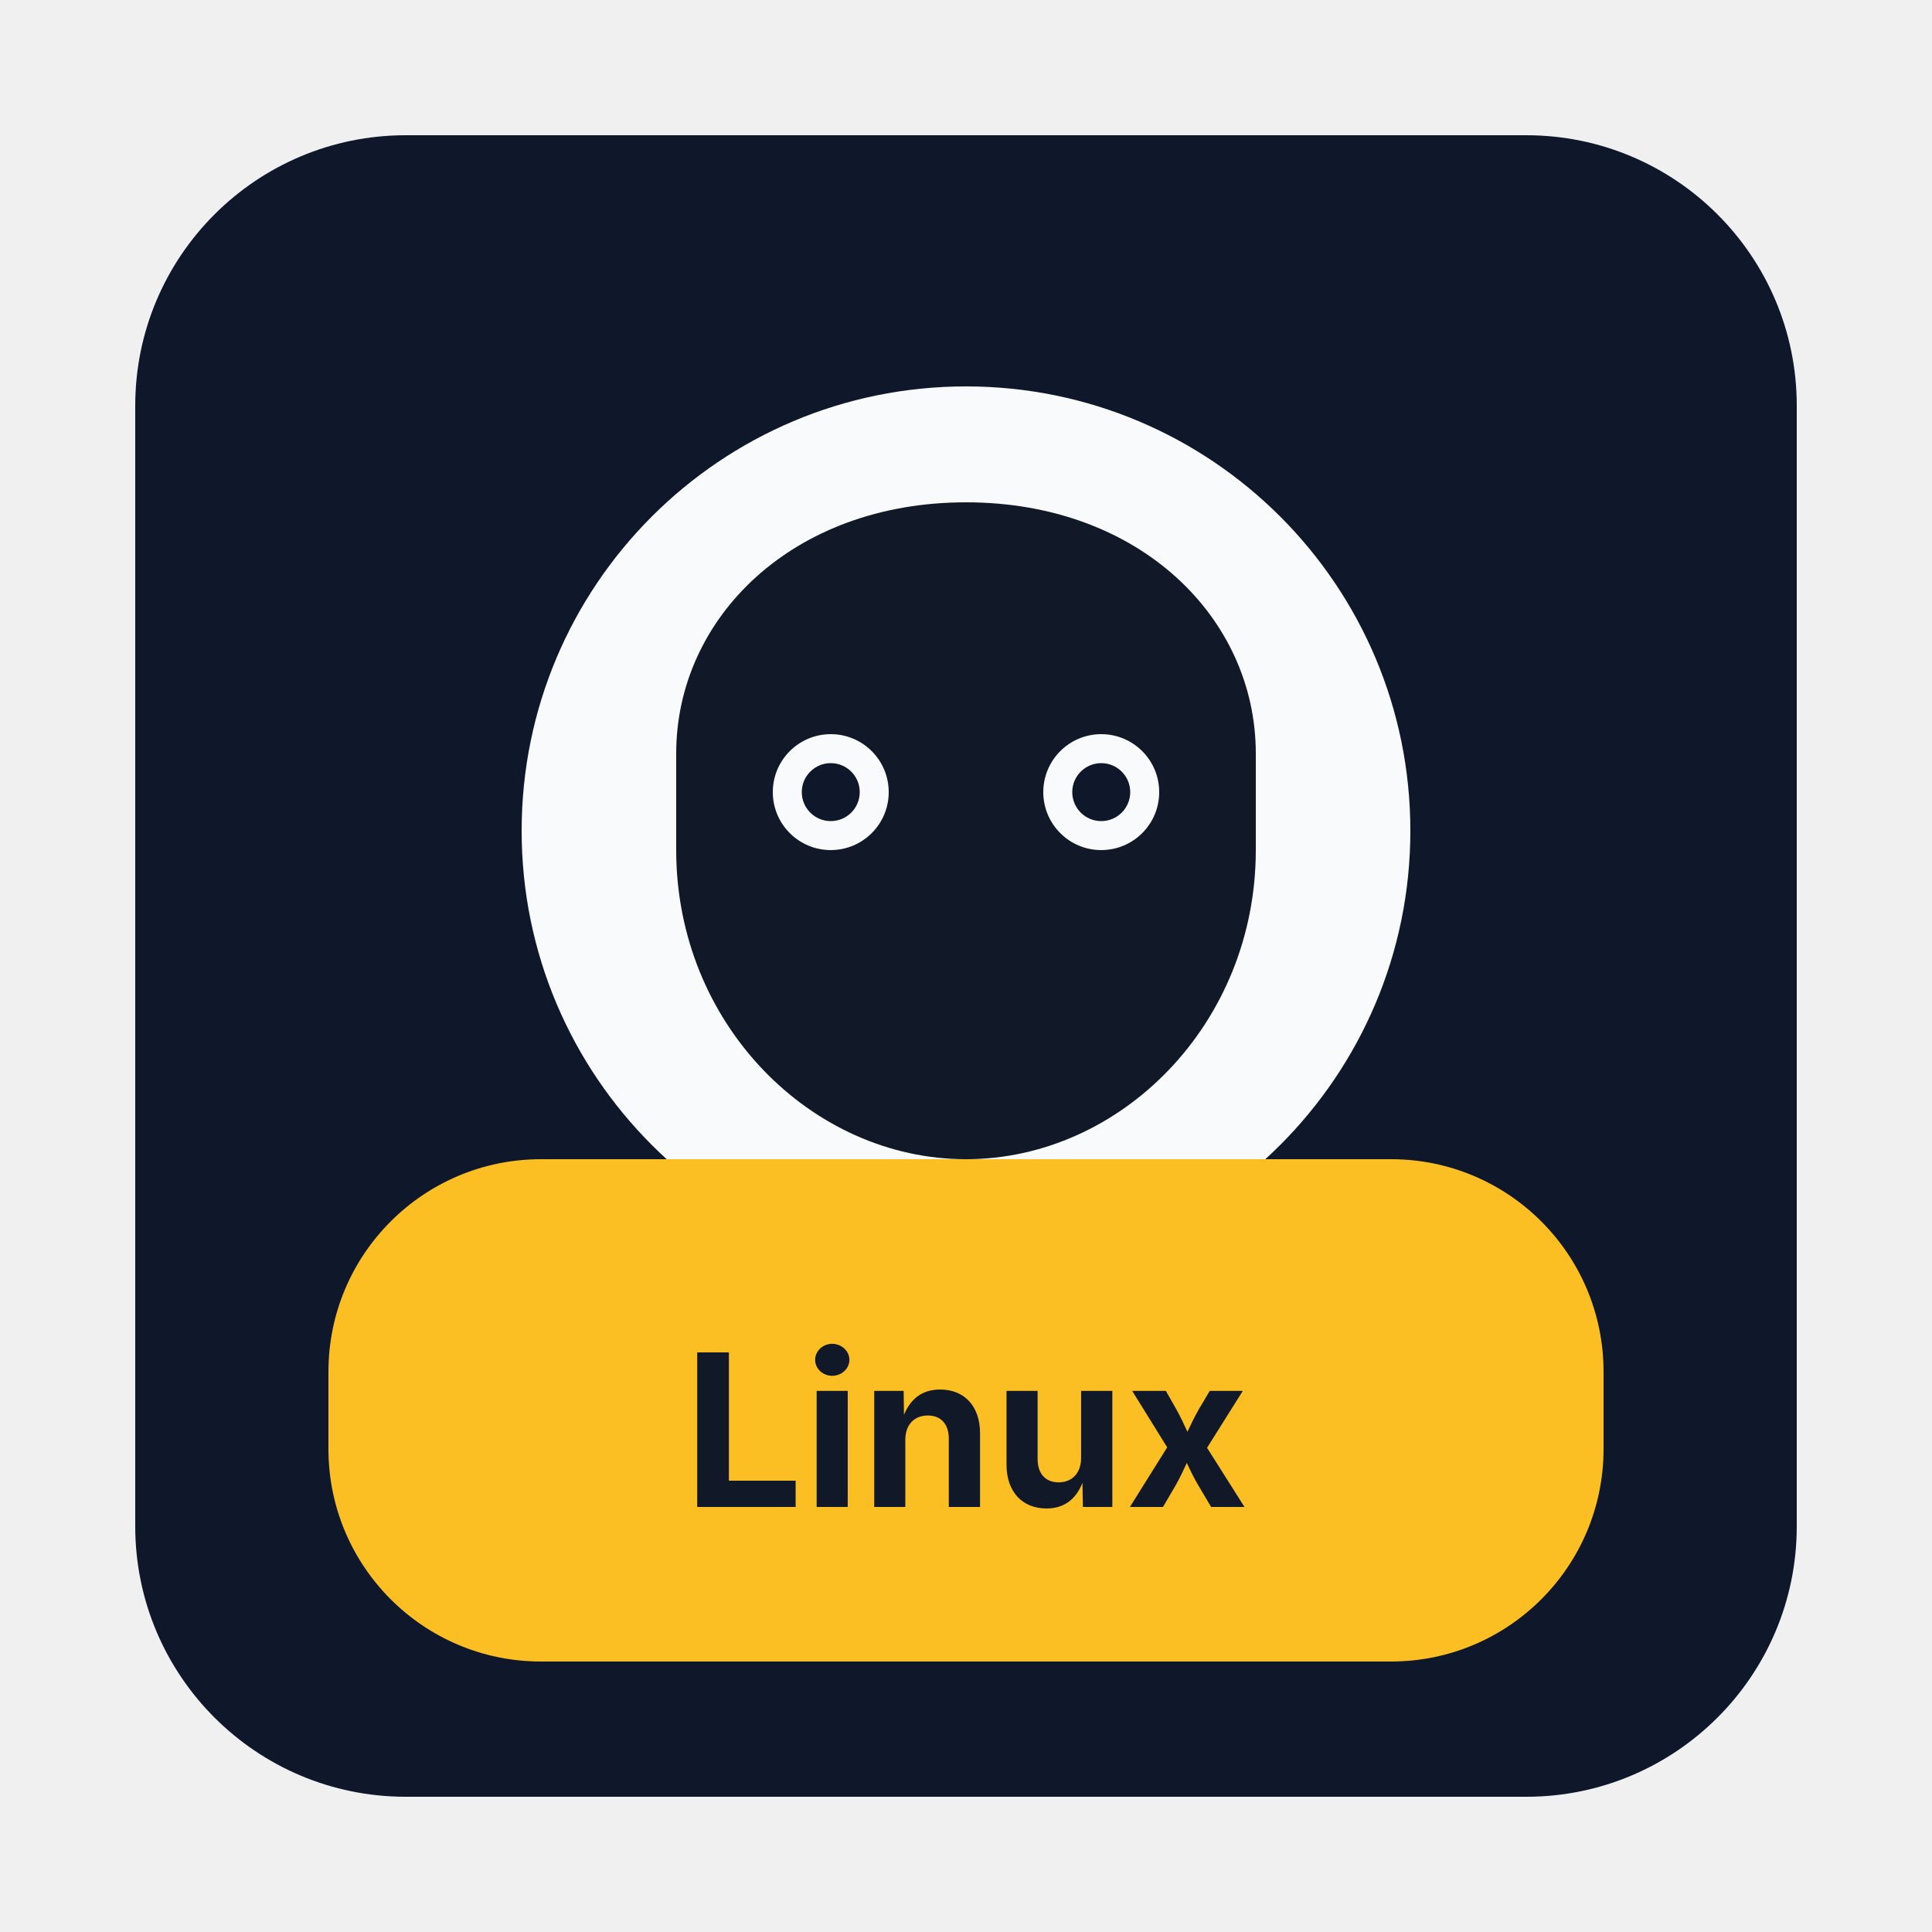
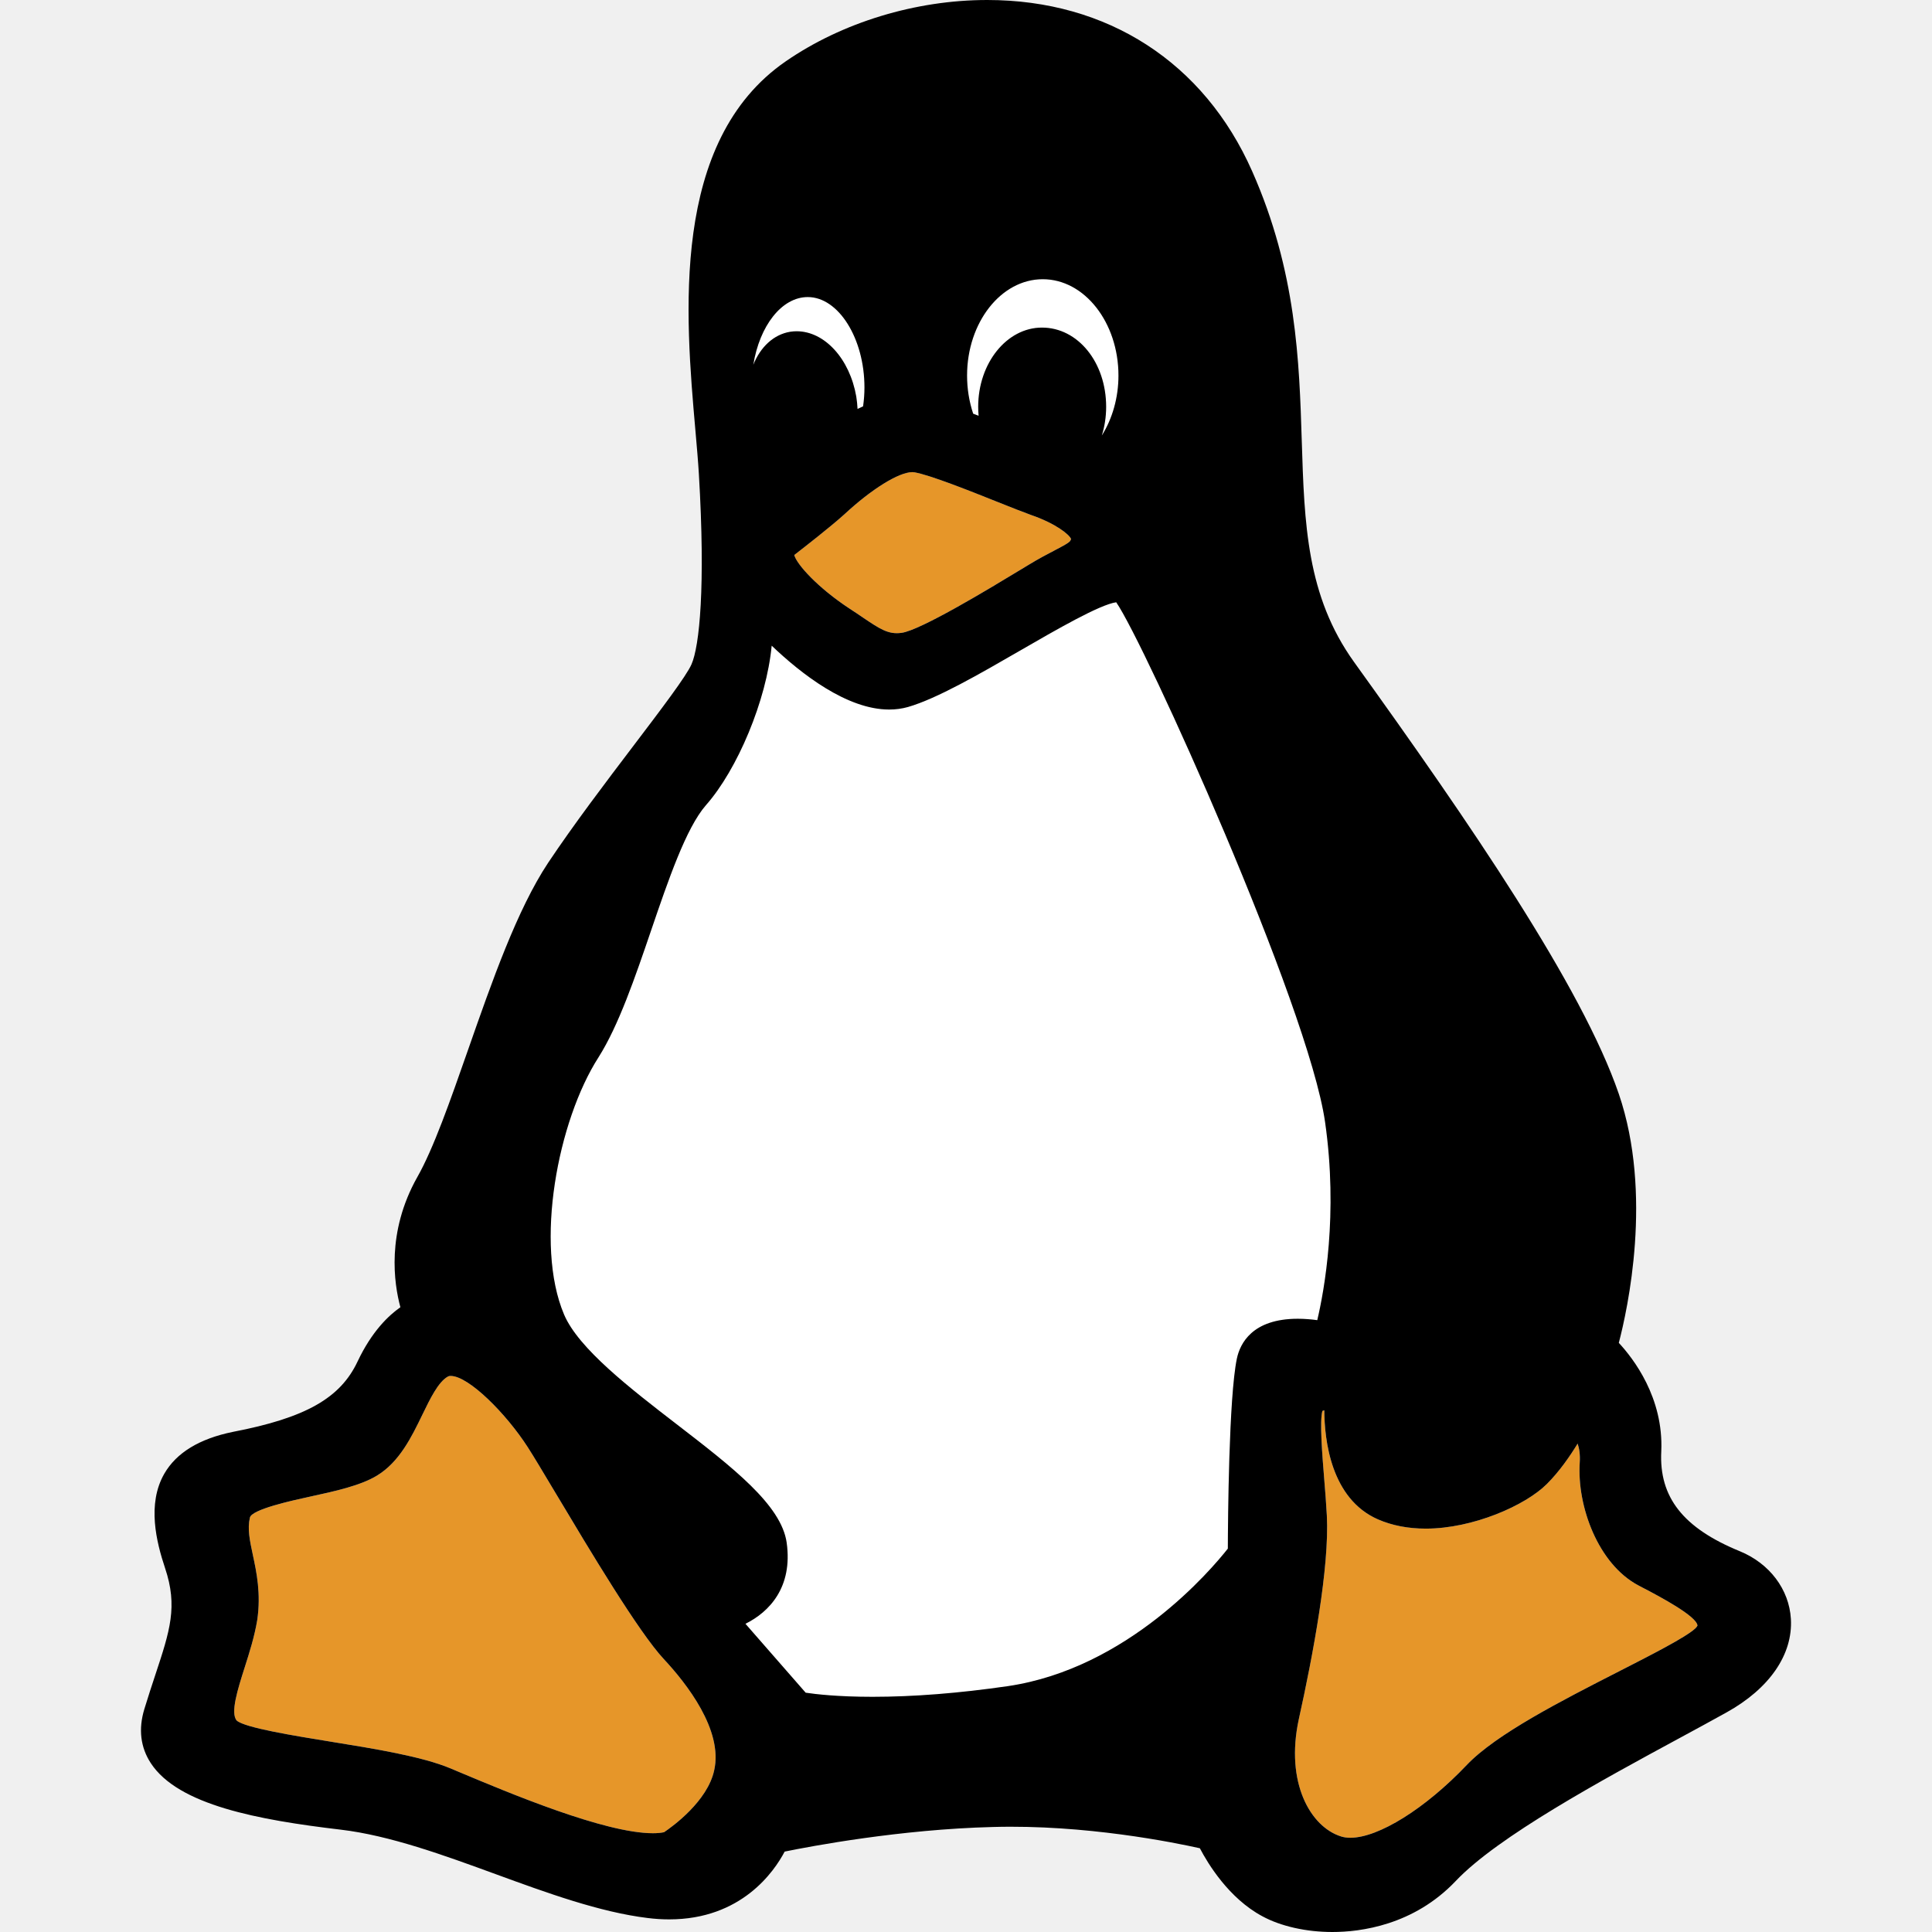
- <svg xmlns="http://www.w3.org/2000/svg" width="200" height="200" viewBox="0 0 200 200" role="img" aria-label="Linux logo">
-   <rect x="14" y="14" width="172" height="172" rx="28" fill="#0f172a" />
-   <circle cx="100" cy="86" r="46" fill="#f8fafc" />
-   <path d="M70 78c0-14 12-26 30-26s30 12 30 26v10c0 18-14 32-30 32s-30-14-30-32V78z" fill="#111827" />
-   <circle cx="86" cy="82" r="6" fill="#f8fafc" />
-   <circle cx="114" cy="82" r="6" fill="#f8fafc" />
-   <circle cx="86" cy="82" r="3" fill="#0f172a" />
-   <circle cx="114" cy="82" r="3" fill="#0f172a" />
-   <path d="M82 126c6 10 14 16 24 16s18-6 24-16" stroke="#fbbf24" stroke-width="10" stroke-linecap="round" />
-   <rect x="34" y="120" width="132" height="52" rx="22" fill="#fbbf24" />
-   <text x="100" y="156" text-anchor="middle" font-family="'Inter','Segoe UI',sans-serif" font-size="22" font-weight="700" fill="#111827">Linux</text>
+ <svg xmlns="http://www.w3.org/2000/svg" height="800px" width="800px" version="1.1" id="Layer_1" viewBox="0 0 512.002 512.002" xml:space="preserve">
+   <g>
+     <path style="fill:#FFFFFF;" d="M259.345,110.181c-0.076-0.789-0.112-1.578-0.112-2.369c0-11.578,7.584-20.997,16.903-20.997   c9.537,0,17.007,9.223,17.007,20.997c0,2.666-0.401,5.236-1.148,7.61c2.795-4.442,4.412-10.032,4.412-15.892   c0-14.079-9-25.535-20.06-25.535c-11.063,0-20.06,11.455-20.06,25.535c0,3.461,0.542,6.849,1.615,10.099   C258.369,109.807,258.851,109.992,259.345,110.181z" />
+     <path style="fill:#FFFFFF;" d="M209.407,87.924c0.604-0.092,1.157-0.134,1.707-0.134c7.418,0,14.069,7.281,15.812,17.311   c0.175,1.1,0.285,2.196,0.334,3.277c0.482-0.245,0.972-0.475,1.471-0.688c0.245-1.739,0.364-3.369,0.364-5.006   c0-12.986-6.879-23.957-15.019-23.957c-6.933,0-12.775,7.636-14.44,17.95C201.532,91.973,204.993,88.657,209.407,87.924z" />
+     <path style="fill:#FFFFFF;" d="M349.093,349.859c1.865-7.908,5.575-28.1,2.063-52.525c-4.438-30.87-47.875-126.994-55.35-137.727   c-4.36,0.609-15.946,7.304-25.342,12.733c-10.896,6.295-22.166,12.807-29.829,15.019c-1.6,0.453-3.273,0.677-4.997,0.677   c-11.199,0-23.32-9.468-31.135-16.926c-1.365,14.472-9.078,32.835-17.423,42.273c-5.271,6.045-9.982,19.854-14.538,33.21   c-4.22,12.367-8.583,25.157-13.925,33.592c-10.809,16.842-17.009,49.555-9.144,68.159c3.806,9.018,17.62,19.668,29.807,29.062   c14.905,11.491,27.776,21.413,29.196,31.419c1.657,11.831-4.635,18.388-10.927,21.497l15.961,18.263   c2.466,0.374,8.405,1.091,17.712,1.091c10.886,0,22.97-0.952,35.907-2.834c31.763-4.705,53.886-30.88,58.261-36.438   c0.023-7.363,0.248-40.123,2.396-50.366c0.834-3.945,4.037-10.547,16.136-10.547C345.803,349.488,347.594,349.653,349.093,349.859z   " />
+   </g>
+   <g>
+     <path style="fill:#E69629;" d="M210.488,147.081c0.623,2.422,6.136,8.617,14.71,14.242c1.217,0.781,2.359,1.558,3.431,2.286   c4.756,3.232,6.871,4.559,10.29,4.098c5.034-0.66,23.579-11.904,31.499-16.706l1.971-1.194c2.949-1.796,5.306-3.023,7.2-4.009   c3.75-1.951,4.089-2.266,4.249-2.978c-0.425-1.103-3.926-4.056-10.641-6.364c-2.134-0.764-5.162-1.974-8.67-3.374   c-7.589-3.03-17.984-7.176-22.197-7.922c-0.18-0.034-0.349-0.045-0.539-0.045c-3.586,0-10.831,4.499-18.031,11.194   C220.211,139.513,213.283,144.92,210.488,147.081z" />
+     <path style="fill:#E69629;" d="M147.149,395.532c-3.119-5.222-5.815-9.735-7.27-11.984c-5.738-8.931-15.696-18.907-20.442-18.907   c-0.416,0-0.635,0.097-0.777,0.181c-2.533,1.442-4.662,5.837-6.723,10.084c-2.847,5.875-6.075,12.535-12.036,16.146   c-4.41,2.676-11.152,4.138-17.668,5.555c-4.637,1.007-15.493,3.362-16.003,5.562c-0.703,2.968-0.049,6.033,0.781,9.913   c0.977,4.578,2.196,10.274,1.158,17.267c-0.732,4.386-2.063,8.575-3.354,12.627c-1.793,5.637-3.826,12.03-2.073,13.995   c2.162,1.909,15.207,4.019,24.731,5.562c11.972,1.937,24.351,3.942,31.932,7.118l2.009,0.846   c13.579,5.706,38.854,16.329,51.622,16.329c1.162,0,2.152-0.094,2.951-0.274c2.202-1.482,11.531-8.184,13.284-16.424   c2.394-10.619-7.338-23.005-13.349-29.444C169.25,432.519,156.477,411.14,147.149,395.532z" />
+     <path style="fill:#E69629;" d="M435.761,420.974l-1.556-0.819c-10.688-5.65-16.307-20.984-15.563-32.542   c0.139-2.129-0.126-3.78-0.557-5.045c-1.974,3.247-4.793,7.348-8.143,10.697c-5.691,5.692-19.584,11.833-32.105,11.833   c-4.67,0-8.927-0.823-12.652-2.448c-12.498-5.451-14.202-21.081-14.234-28.917c-0.185,0.052-0.354,0.112-0.505,0.183   c-0.764,2.701-0.024,11.806,0.475,17.935c0.267,3.279,0.542,6.669,0.705,9.78c0.708,13.708-3.658,36.958-7.447,54.049   c-3.597,16.732,3.097,28.464,11.224,30.997c0.73,0.232,1.551,0.346,2.453,0.346c7.487,0,19.886-7.749,30.848-19.285   c7.788-8.189,25.122-17.04,40.416-24.85c8.622-4.402,17.537-8.956,20.071-11.271c0.564-0.525,0.648-0.819,0.65-0.821   C449.681,428.282,439.568,422.972,435.761,420.974z" />
+   </g>
+   <path d="M461.071,411.093c-15.014-6.147-21.437-14.308-20.816-26.485c0.64-14.212-7.423-24.62-11.252-28.733  c2.313-8.837,9.073-39.406,0.007-65.959c-9.743-28.42-39.49-71.825-70.183-114.492c-12.565-17.522-13.159-36.57-13.846-58.625  c-0.658-21.036-1.4-44.88-13.131-71.387C319.095,16.55,293.501,0,261.628,0c-18.961,0-38.424,5.926-53.401,16.257  c-30.67,21.167-26.616,67.316-23.933,97.851c0.368,4.182,0.713,8.132,0.915,11.504c1.786,29.908,0.161,45.672-1.964,50.463  c-1.375,3.131-8.143,12.041-15.306,21.476c-7.408,9.758-15.807,20.816-22.691,31.121c-8.214,12.401-14.845,31.355-21.257,49.684  c-4.692,13.411-9.124,26.08-13.438,33.655c-8.177,14.564-6.142,28.145-4.444,34.422c-3.096,2.15-7.568,6.386-11.343,14.366  c-4.563,9.736-13.821,14.967-33.072,18.669c-8.847,1.81-14.947,5.53-18.137,11.056c-4.642,8.043-2.113,18.148,0.193,25.056  c3.408,10.151,1.284,16.577-2.577,28.246c-0.89,2.691-1.899,5.741-2.921,9.102c-1.61,5.308-1.029,10.131,1.722,14.341  c7.27,11.113,28.486,15.033,50.326,17.613c13.04,1.548,27.312,6.763,41.116,11.808c13.525,4.942,27.511,10.054,40.223,11.605  c1.932,0.243,3.846,0.364,5.691,0.364c19.194,0,27.866-12.735,30.616-17.967c6.894-1.407,30.673-5.912,55.181-6.518  c24.469-0.697,48.143,4.135,54.85,5.635c2.108,4.036,7.667,13.253,16.527,18.004c4.87,2.662,11.647,4.188,18.588,4.188  c0.002,0,0,0,0.002,0c7.413,0,21.516-1.753,32.678-13.497c11.133-11.796,38.949-26.859,59.261-37.856  c4.533-2.454,8.773-4.751,12.491-6.822c11.41-6.325,17.636-15.362,17.081-24.794C474.141,421.194,468.955,414.322,461.071,411.093z   M276.345,73.995c11.061,0,20.06,11.455,20.06,25.535c0,5.859-1.617,11.449-4.412,15.892c0.745-2.374,1.148-4.944,1.148-7.61  c0-11.774-7.47-20.997-17.007-20.997c-9.32,0-16.903,9.419-16.903,20.997c0,0.791,0.039,1.58,0.112,2.369  c-0.494-0.188-0.975-0.374-1.445-0.552c-1.073-3.25-1.615-6.638-1.615-10.099C256.284,85.451,265.282,73.995,276.345,73.995z   M242.329,125.164c4.214,0.744,14.606,4.892,22.197,7.922c3.508,1.4,6.539,2.61,8.67,3.374c6.715,2.308,10.217,5.261,10.641,6.364  c-0.159,0.713-0.499,1.027-4.249,2.978c-1.894,0.985-4.25,2.211-7.2,4.009l-1.971,1.194c-7.92,4.803-26.465,16.048-31.499,16.706  c-3.42,0.46-5.535-0.868-10.29-4.098c-1.073-0.73-2.214-1.506-3.431-2.286c-8.573-5.627-14.088-11.82-14.71-14.242  c2.795-2.16,9.723-7.568,13.27-10.771c7.2-6.695,14.445-11.194,18.031-11.194C241.978,125.117,242.15,125.13,242.329,125.164z   M214.073,78.724c8.142,0,15.019,10.97,15.019,23.957c0,1.638-0.118,3.267-0.364,5.006c-0.499,0.213-0.989,0.445-1.471,0.688  c-0.049-1.083-0.161-2.177-0.334-3.277c-1.742-10.03-8.394-17.311-15.812-17.311c-0.549,0-1.101,0.042-1.707,0.134  c-4.413,0.735-7.875,4.049-9.772,8.751C201.299,86.359,207.142,78.724,214.073,78.724z M189.271,469.128  c-1.753,8.241-11.083,14.942-13.284,16.424c-0.799,0.18-1.788,0.274-2.951,0.274c-12.768,0-38.043-10.623-51.622-16.329  l-2.009-0.846c-7.583-3.178-19.961-5.18-31.932-7.118c-9.525-1.543-22.568-3.653-24.731-5.562c-1.753-1.966,0.28-8.358,2.073-13.995  c1.291-4.052,2.624-8.241,3.354-12.627c1.036-6.993-0.181-12.691-1.158-17.267c-0.829-3.881-1.484-6.945-0.781-9.913  c0.51-2.199,11.366-4.554,16.003-5.562c6.518-1.417,13.26-2.879,17.668-5.555c5.961-3.611,9.189-10.27,12.036-16.146  c2.061-4.247,4.19-8.642,6.723-10.084c0.143-0.086,0.361-0.181,0.777-0.181c4.746,0,14.704,9.975,20.442,18.907  c1.455,2.249,4.151,6.76,7.27,11.984c9.329,15.609,22.102,36.987,28.773,44.151C181.933,446.123,191.664,458.508,189.271,469.128z   M327.787,360.037c-2.145,10.243-2.372,43.003-2.396,50.366c-4.375,5.558-26.498,31.732-58.261,36.438  c-12.938,1.88-25.019,2.834-35.907,2.834c-9.307,0-15.246-0.719-17.712-1.091l-15.961-18.263  c6.292-3.109,12.584-9.666,10.927-21.497c-1.42-10.005-14.291-19.928-29.196-31.419c-12.187-9.394-26.001-20.042-29.807-29.062  c-7.865-18.602-1.665-51.315,9.144-68.159c5.342-8.434,9.705-21.225,13.925-33.592c4.556-13.356,9.268-27.166,14.538-33.21  c8.345-9.438,16.057-27.801,17.423-42.273c7.814,7.458,19.936,16.926,31.135,16.926c1.724,0,3.398-0.225,4.997-0.677  c7.662-2.213,18.931-8.724,29.829-15.019c9.396-5.429,20.982-12.124,25.342-12.733c7.475,10.734,50.912,106.858,55.35,137.727  c3.512,24.425-0.198,44.616-2.063,52.525c-1.501-0.206-3.29-0.371-5.17-0.371C331.824,349.488,328.621,356.092,327.787,360.037z   M449.194,431.621c-2.533,2.315-11.449,6.869-20.071,11.271c-15.295,7.808-32.631,16.661-40.416,24.85  c-10.962,11.536-23.361,19.285-30.848,19.285c-0.901,0-1.722-0.114-2.453-0.346c-8.128-2.533-14.821-14.266-11.224-30.997  c3.789-17.093,8.153-40.341,7.447-54.049c-0.163-3.112-0.438-6.502-0.705-9.78c-0.499-6.127-1.239-15.233-0.475-17.935  c0.151-0.071,0.319-0.131,0.505-0.183c0.032,7.836,1.734,23.467,14.234,28.917c3.725,1.625,7.982,2.448,12.652,2.448  c12.521,0,26.414-6.141,32.105-11.833c3.351-3.349,6.169-7.45,8.143-10.697c0.431,1.264,0.697,2.916,0.557,5.044  c-0.744,11.558,4.873,26.891,15.563,32.542l1.556,0.819c3.807,1.996,13.92,7.307,14.083,9.824  C449.842,430.801,449.758,431.097,449.194,431.621z" />
</svg>
